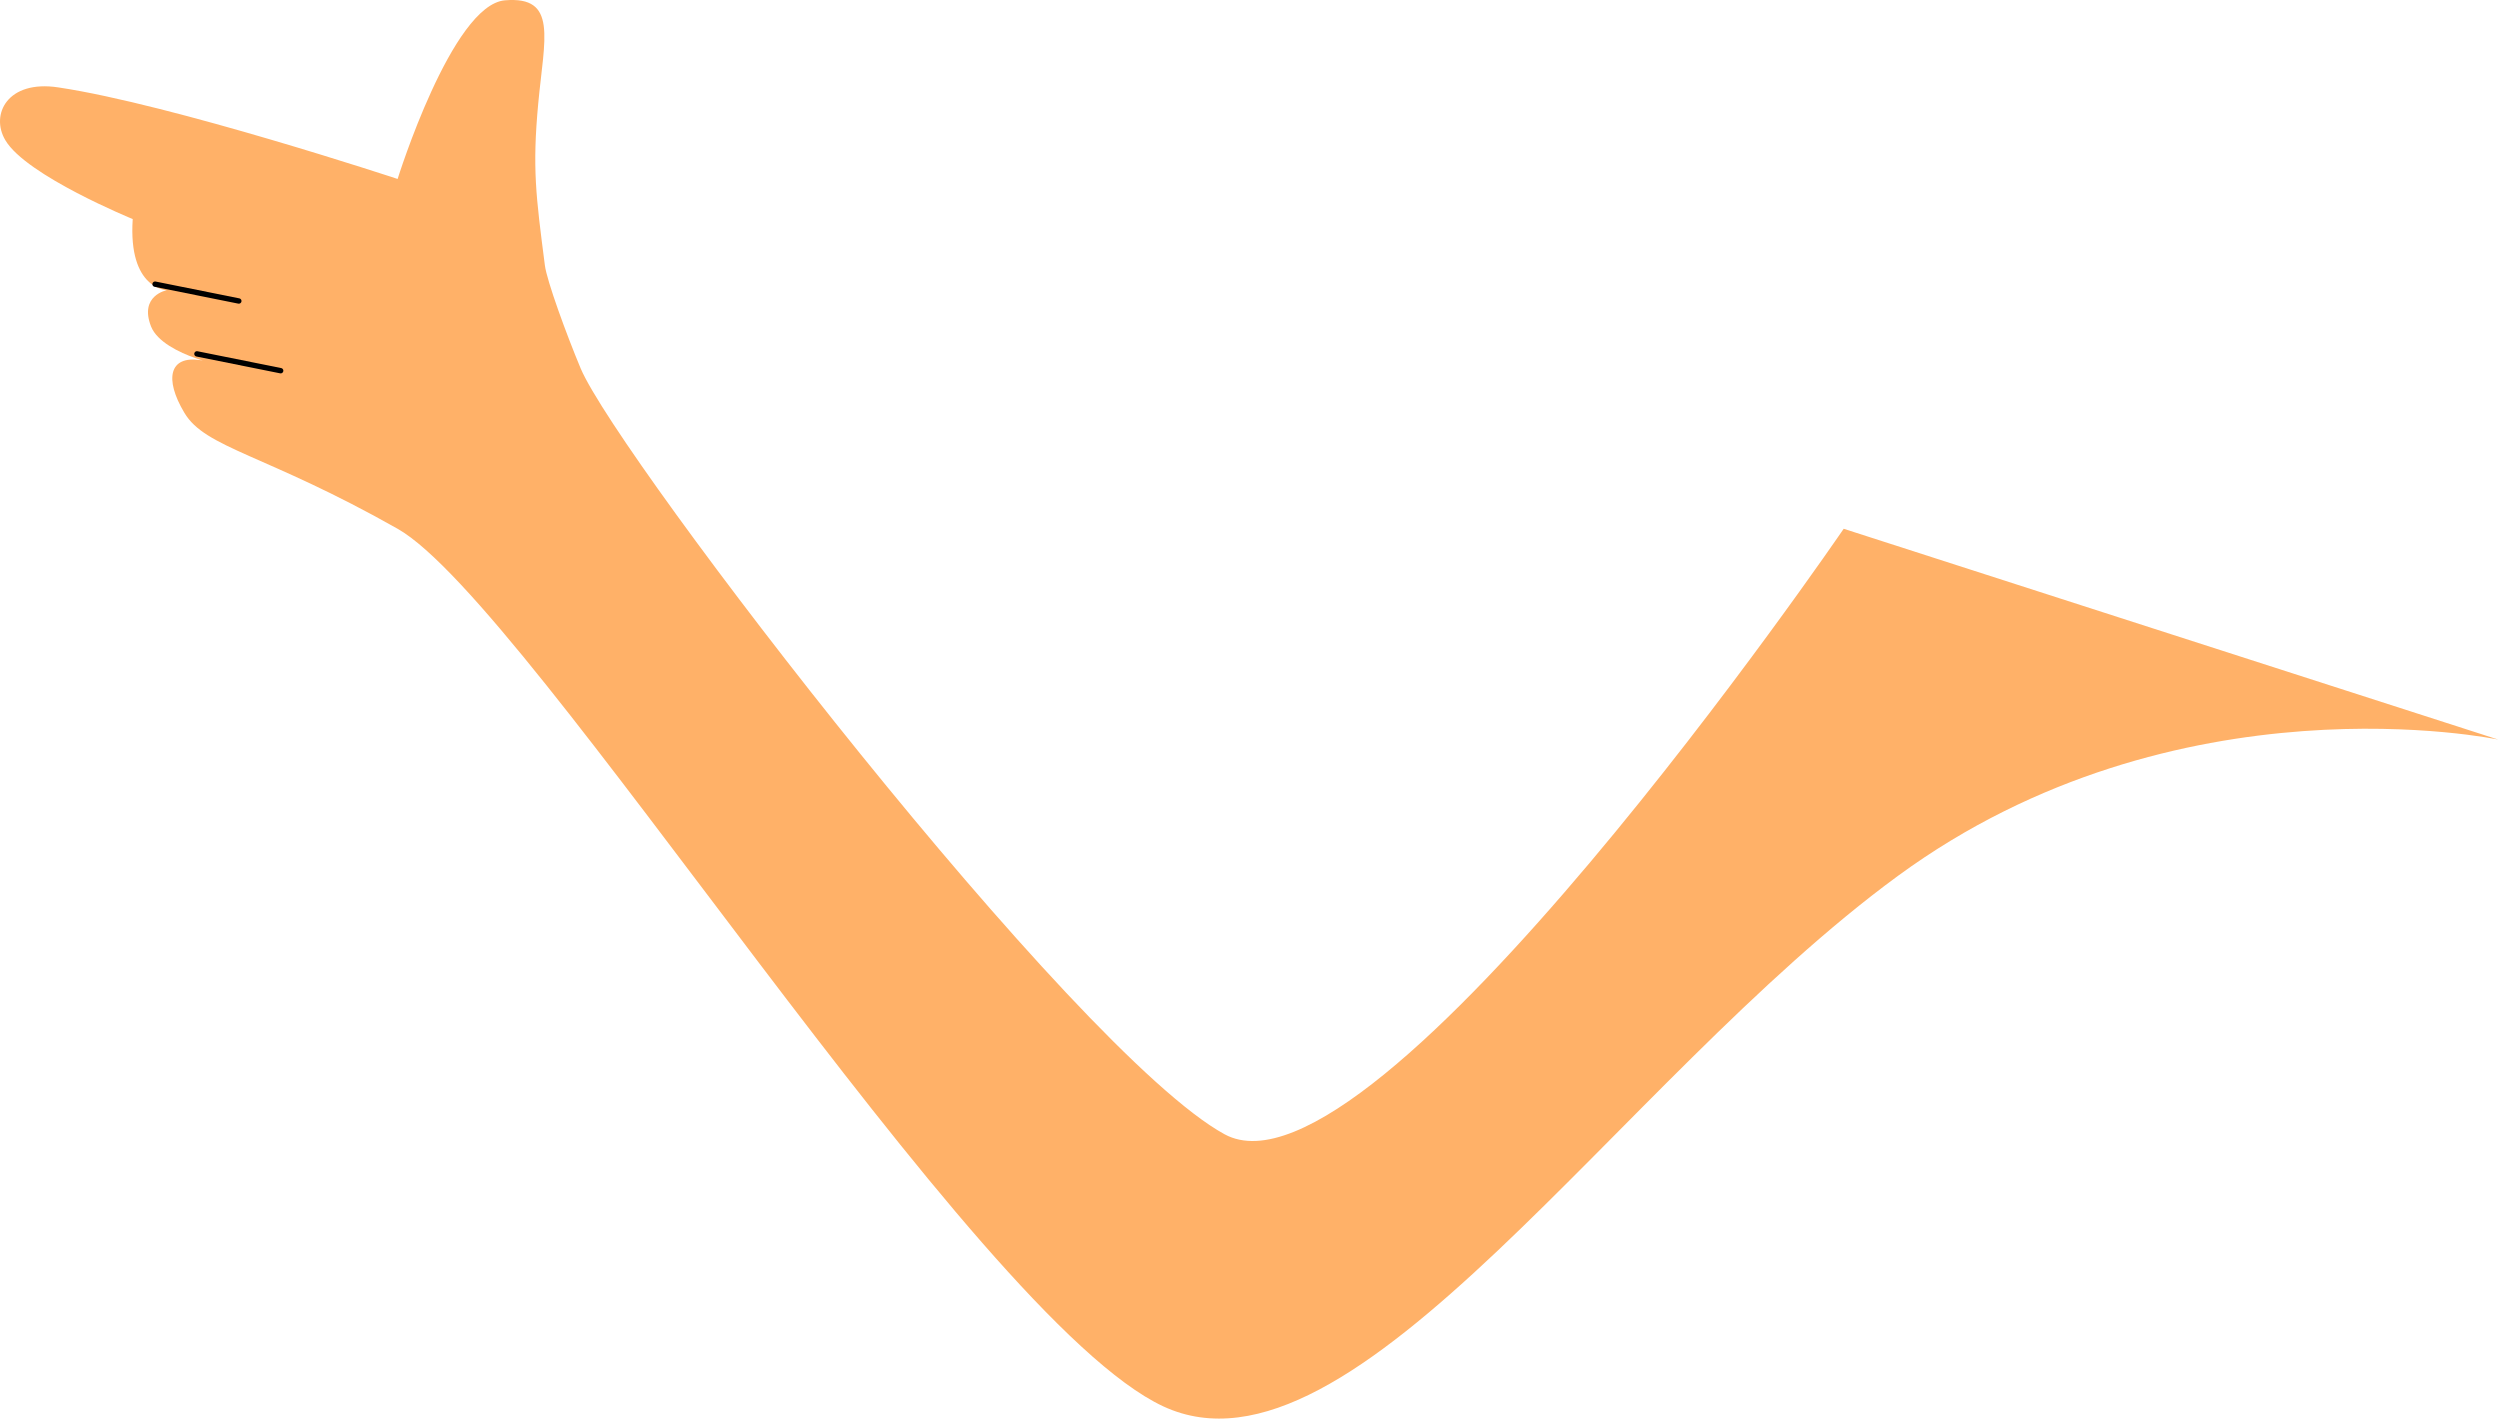
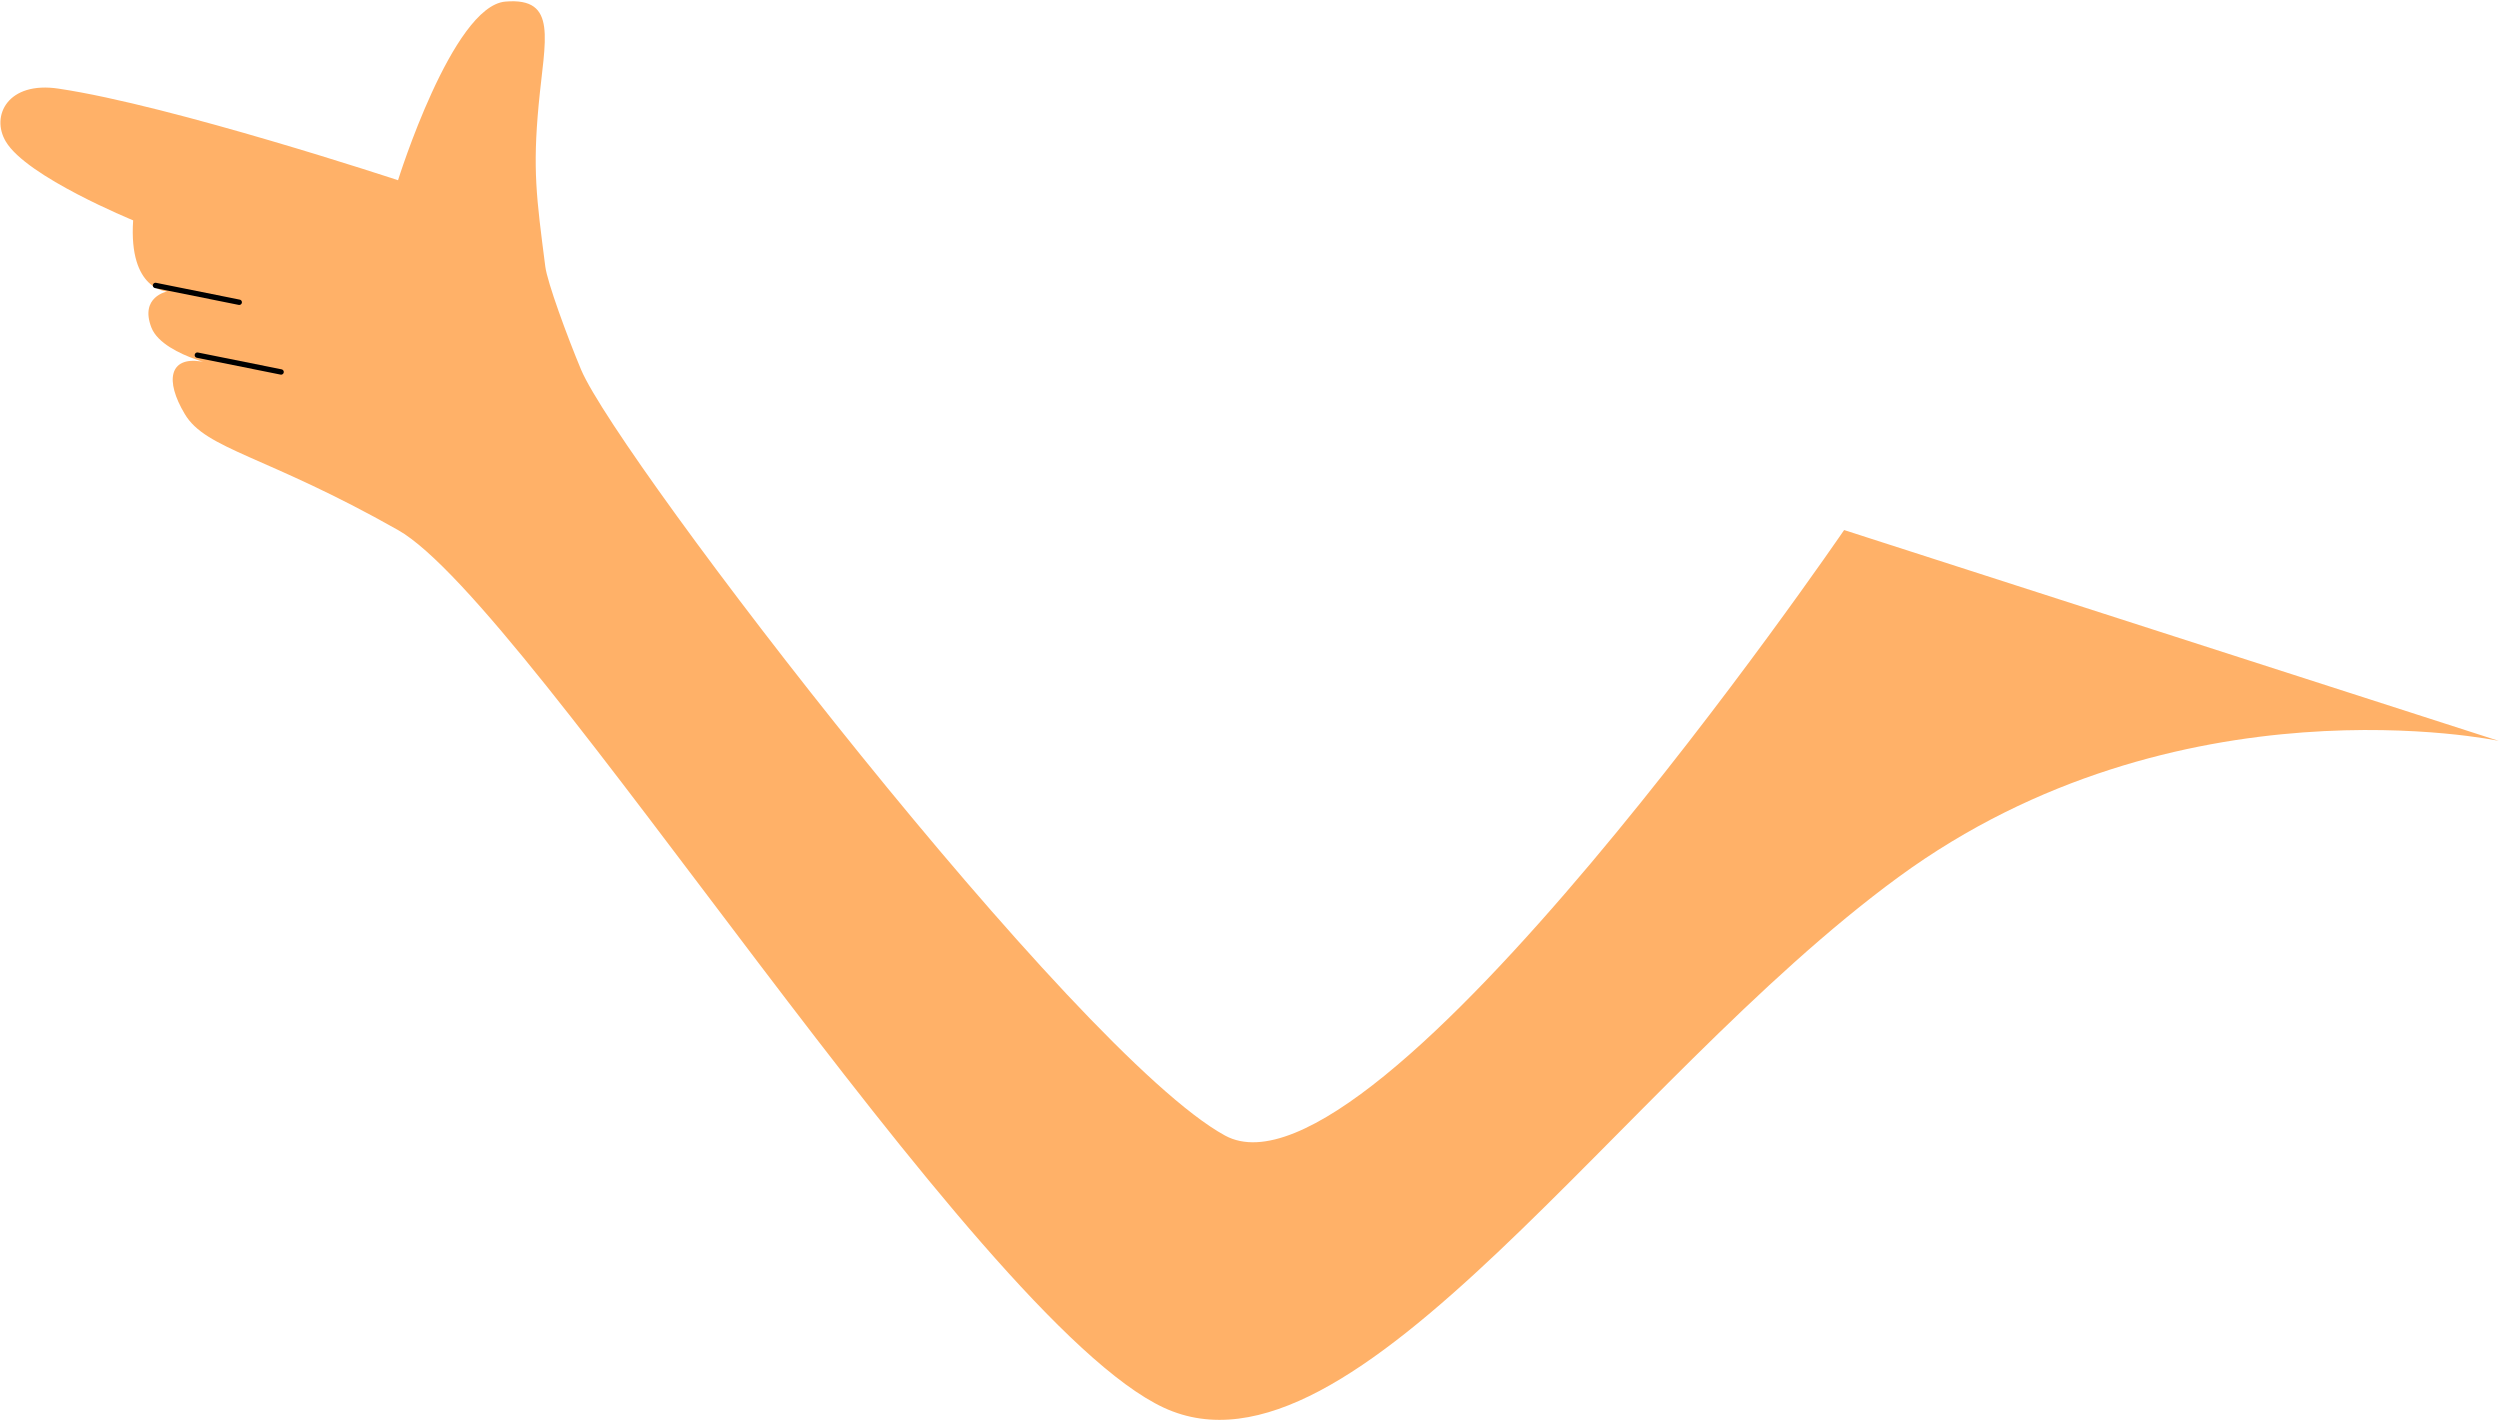
<svg xmlns="http://www.w3.org/2000/svg" width="529" height="301" viewBox="0 0 529 301" fill="none">
-   <path d="M1.129 29.664C-2.086 24.264 1.541 16.845 12.339 18.494C36.367 22.08 84.135 37.867 84.135 37.867C84.135 37.867 95.634 1.016 106.845 0.068C118.055 -0.88 115.17 8.147 113.892 21.874C112.615 35.641 113.398 41.412 115.294 56.128C115.706 59.425 119.91 70.885 122.877 77.974C130.909 96.952 227.454 222.737 259.124 240.012C290.795 257.287 390.126 111.889 390.126 111.889L528.641 156.499C528.641 156.499 460.666 142.121 401.643 185.308C342.62 228.495 286.476 316.31 246.168 297.595C205.86 278.881 112.127 127.725 84.135 111.889C56.144 96.054 43.456 94.875 39.005 87.331C34.719 80.159 35.831 75.213 42.385 76.202C42.673 76.243 43.003 76.326 43.333 76.367C50.71 78.016 34.554 75.625 31.957 69.071C29.402 62.517 35.296 61.404 35.296 61.404C35.296 61.404 27.094 61.239 28.083 46.358C28.124 46.358 5.539 37.166 1.129 29.664Z" fill="#FFB168" />
-   <path d="M41.672 74.879L59.389 78.441" stroke="black" stroke-width="1.136" stroke-miterlimit="10" stroke-linecap="round" />
-   <path d="M32.814 60.13L50.532 63.692" stroke="black" stroke-width="1.136" stroke-miterlimit="10" stroke-linecap="round" />
+   <path d="M1.219 29.933C-1.996 24.533 1.631 17.113 12.429 18.762C36.457 22.348 84.225 38.136 84.225 38.136C84.225 38.136 95.724 1.285 106.935 0.337C118.145 -0.611 115.26 8.416 113.982 22.142C112.705 35.91 113.488 41.681 115.384 56.396C115.796 59.694 120 71.153 122.967 78.243C130.999 97.221 227.544 223.006 259.214 240.281C290.885 257.555 390.216 112.158 390.216 112.158L528.731 156.768C528.731 156.768 460.756 142.389 401.733 185.576C342.71 228.764 286.566 316.578 246.258 297.864C205.95 279.149 112.217 127.993 84.225 112.158C56.234 96.323 43.546 95.143 39.095 87.6C34.809 80.428 35.922 75.481 42.475 76.471C42.763 76.512 43.093 76.594 43.423 76.635C50.8 78.284 34.644 75.893 32.047 69.339C29.492 62.785 35.386 61.672 35.386 61.672C35.386 61.672 27.184 61.508 28.173 46.627C28.215 46.627 5.629 37.435 1.219 29.933Z" fill="#FFB168" />
+   <path d="M41.762 75.147L59.479 78.71" stroke="black" stroke-width="1.136" stroke-miterlimit="10" stroke-linecap="round" />
+   <path d="M32.904 60.398L50.622 63.961" stroke="black" stroke-width="1.136" stroke-miterlimit="10" stroke-linecap="round" />
</svg>
